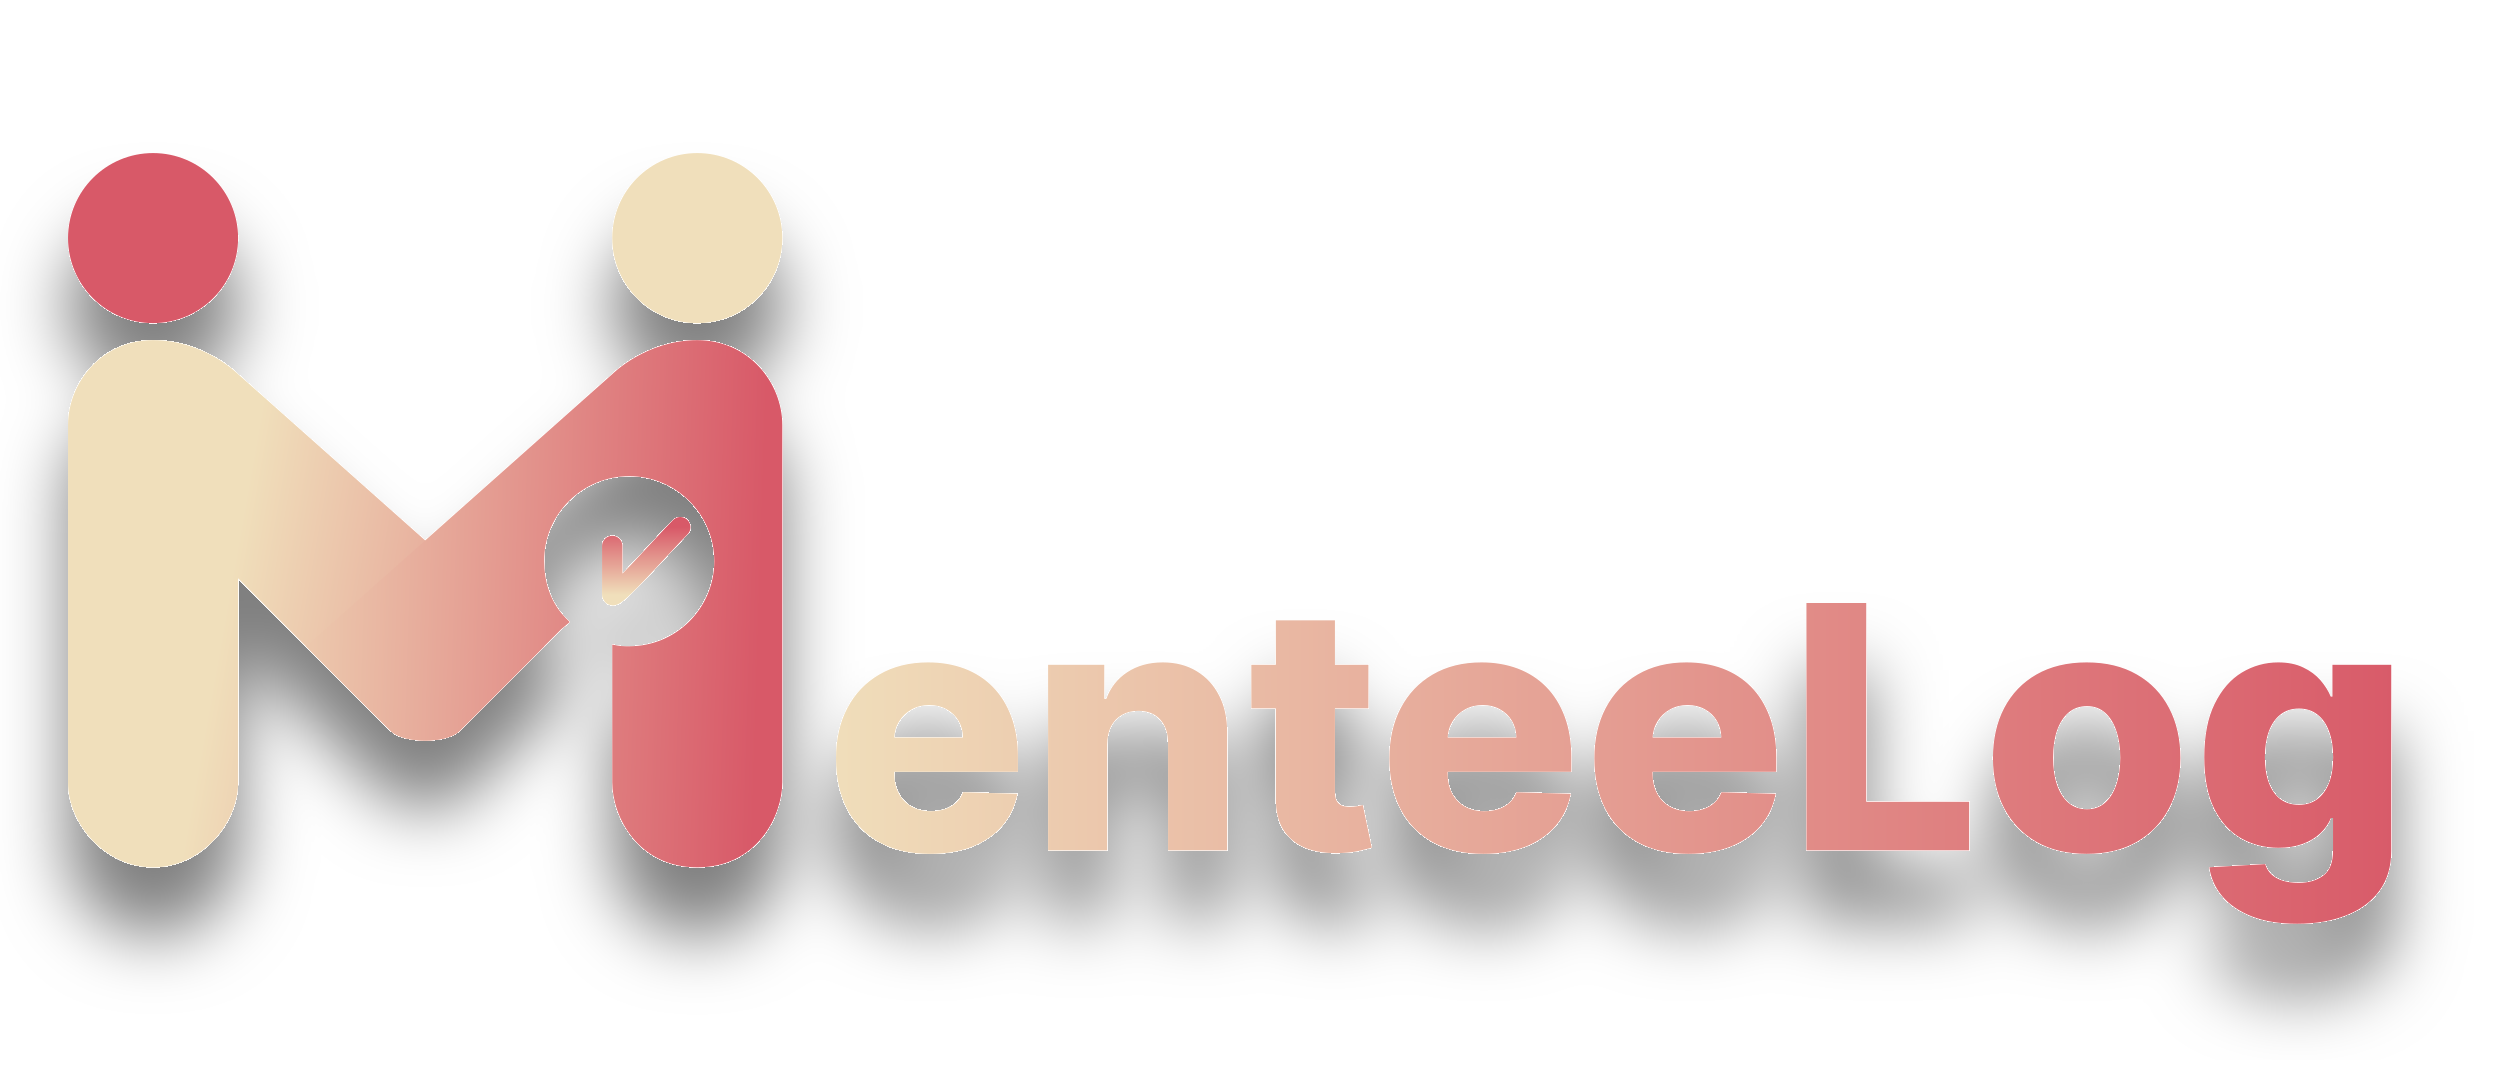
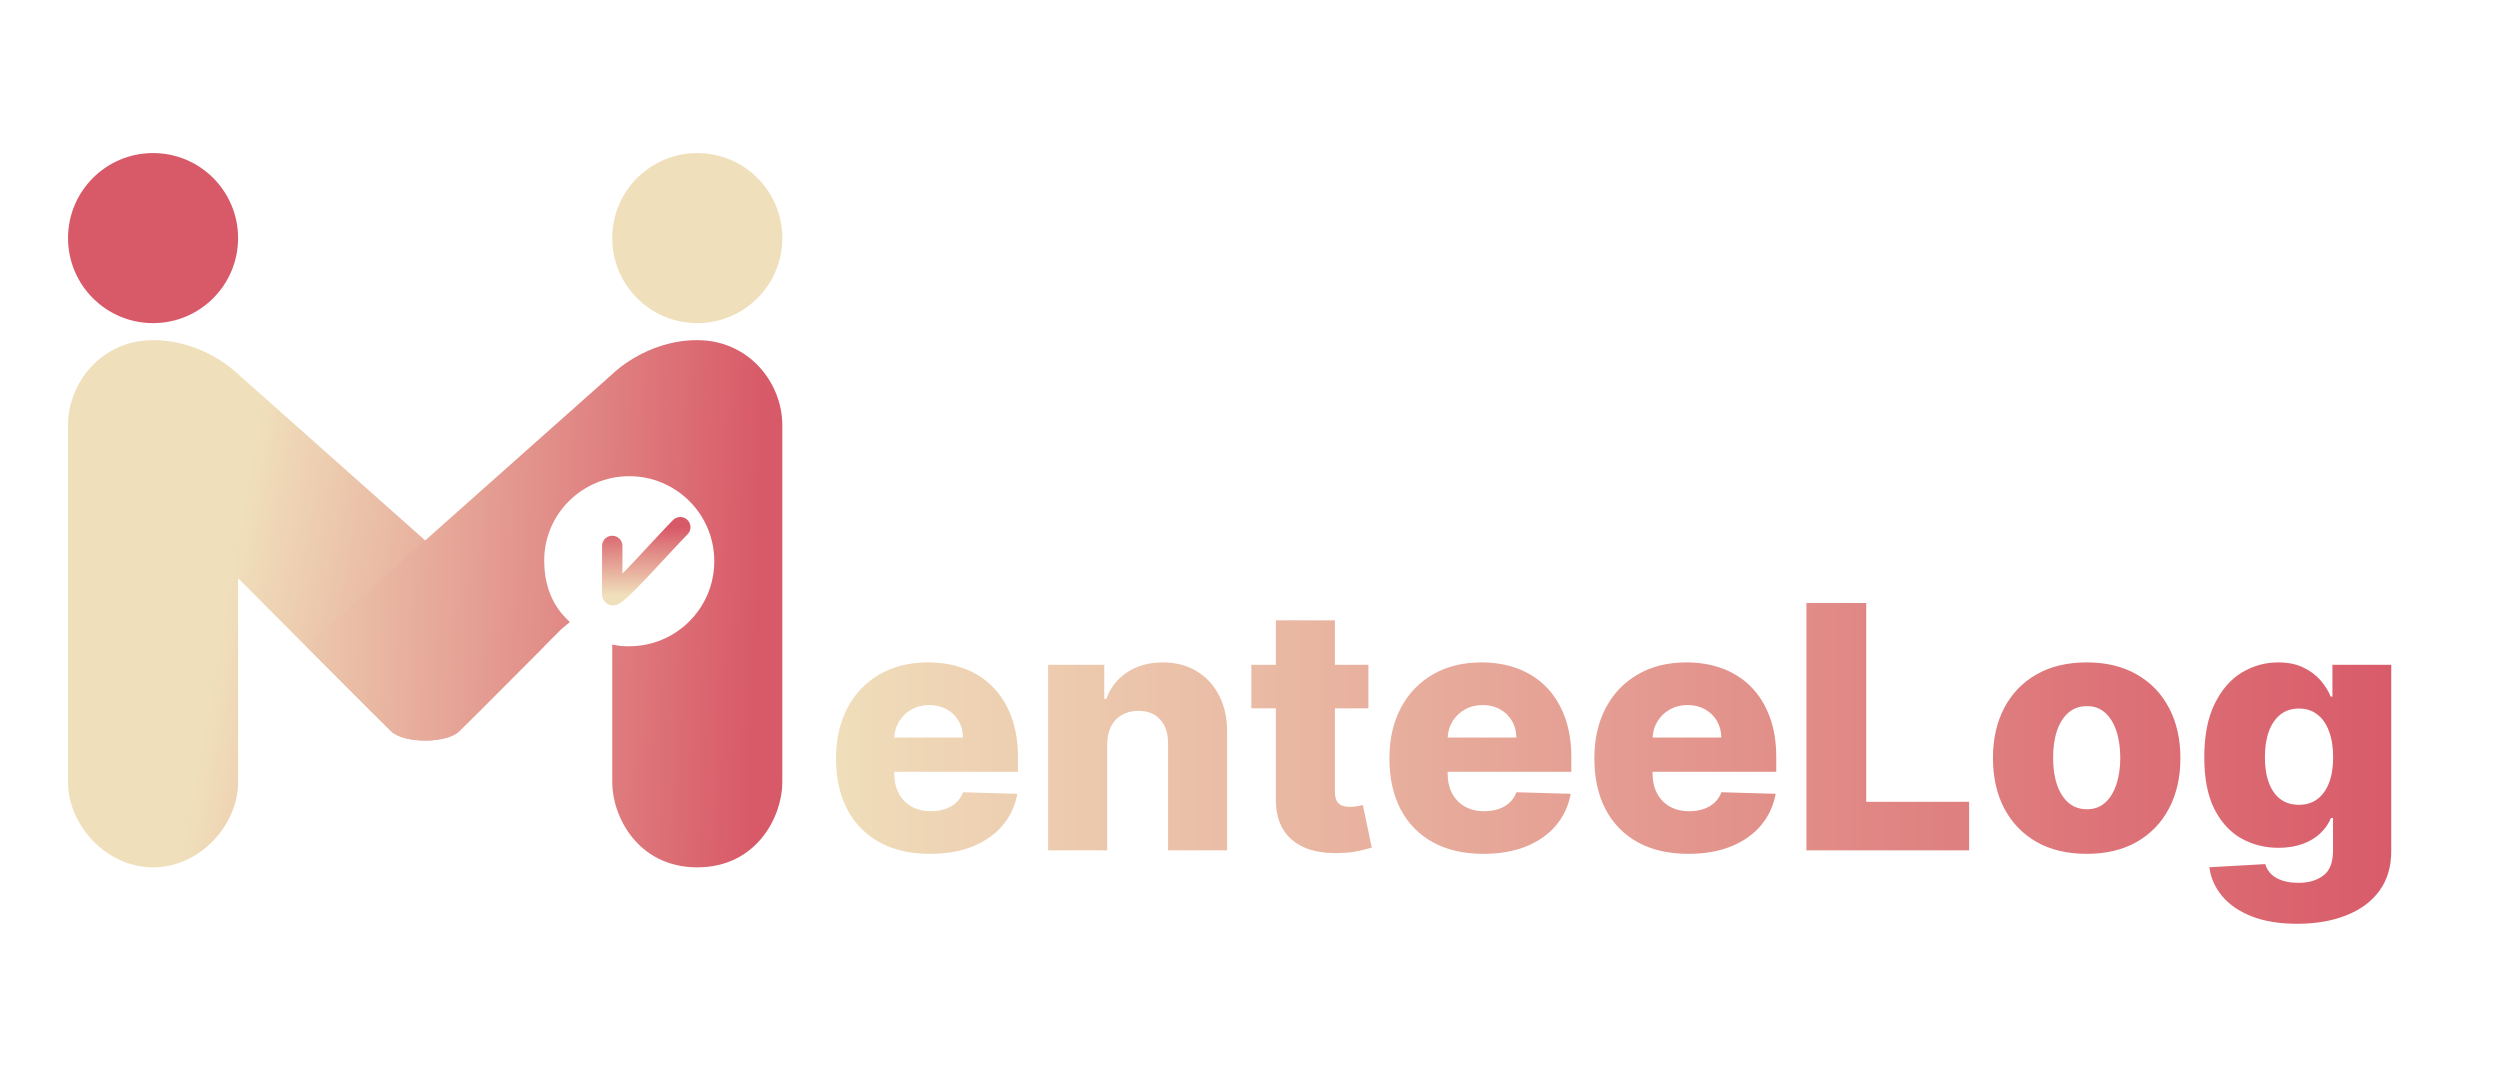
<svg xmlns="http://www.w3.org/2000/svg" width="147" height="63" viewBox="0 0 147 63" fill="none">
-   <g filter="url(#filter0_d_1825_56433)">
+   <g shape-rendering="geometricPrecision">
    <path d="M46 14C46 16.761 43.761 19 41 19C38.239 19 36 16.761 36 14C36 11.239 38.239 9 41 9C43.761 9 46 11.239 46 14Z" fill="#F0DFBB" />
    <path d="M9 20C5.976 20 4 22.5 4 25V46C4 48.5 6.239 51 9 51C11.761 51 14 48.5 14 46V34C14 34 22.244 42.273 23 43C23.756 43.727 26.244 43.727 27 43C27.756 42.273 32 38 32 38L14 22C14 22 12.024 20 9 20Z" fill="url(#paint0_linear_1825_56433)" />
    <path d="M14 14C14 16.761 11.761 19 9 19C6.239 19 4 16.761 4 14C4 11.239 6.239 9 9 9C11.761 9 14 11.239 14 14Z" fill="#D85968" />
    <path d="M36 32.103C36 32.103 36.004 34.48 36 34.956C36.004 35.431 39.044 31.951 40 31" stroke="url(#paint1_linear_1825_56433)" stroke-width="1.2" stroke-linecap="round" />
    <path d="M41 20C44.024 20 46 22.5 46 25V46C46 48 44.5 51 41 51C37.5 51 36 48 36 46V37.9C36.5 38 36.608 38 37 38C39.761 37.998 42 35.761 42 33C42 30.239 39.761 28 37 28C34.239 28 31.972 30.239 32 33C32 35.5 33.5 36.5 33.5 36.58L33 37C33 37 27.478 42.541 27 43C26.244 43.727 23.756 43.727 23 43C22.244 42.273 18 38 18 38L36 22C36 22 37.976 20 41 20Z" fill="url(#paint2_linear_1825_56433)" />
    <path d="M54.677 50.206C53.536 50.206 52.551 49.981 51.722 49.531C50.898 49.077 50.264 48.43 49.819 47.592C49.379 46.749 49.158 45.748 49.158 44.588C49.158 43.461 49.381 42.476 49.826 41.633C50.271 40.786 50.898 40.128 51.708 39.659C52.518 39.186 53.472 38.949 54.57 38.949C55.347 38.949 56.057 39.07 56.701 39.311C57.345 39.553 57.901 39.91 58.37 40.383C58.839 40.857 59.203 41.442 59.464 42.138C59.724 42.829 59.854 43.622 59.854 44.517V45.383H50.373V43.367H56.623C56.618 42.997 56.531 42.668 56.36 42.379C56.19 42.09 55.955 41.865 55.657 41.705C55.363 41.539 55.025 41.456 54.641 41.456C54.253 41.456 53.905 41.544 53.597 41.719C53.289 41.889 53.046 42.124 52.866 42.422C52.686 42.715 52.591 43.049 52.582 43.423V45.476C52.582 45.921 52.669 46.312 52.844 46.648C53.02 46.979 53.268 47.237 53.59 47.422C53.912 47.606 54.296 47.699 54.741 47.699C55.048 47.699 55.328 47.656 55.579 47.571C55.83 47.486 56.045 47.36 56.225 47.195C56.405 47.029 56.54 46.825 56.63 46.584L59.819 46.676C59.686 47.391 59.395 48.014 58.945 48.544C58.5 49.07 57.916 49.479 57.191 49.773C56.467 50.062 55.629 50.206 54.677 50.206ZM65.101 43.778V50H61.628V39.091H64.931V41.094H65.052C65.293 40.426 65.705 39.903 66.287 39.524C66.87 39.141 67.563 38.949 68.368 38.949C69.135 38.949 69.8 39.122 70.364 39.467C70.932 39.808 71.373 40.286 71.685 40.902C72.002 41.513 72.159 42.228 72.154 43.047V50H68.681V43.729C68.686 43.123 68.532 42.649 68.219 42.308C67.911 41.967 67.483 41.797 66.934 41.797C66.569 41.797 66.247 41.877 65.968 42.038C65.693 42.195 65.48 42.419 65.329 42.713C65.182 43.007 65.106 43.362 65.101 43.778ZM80.462 39.091V41.648H73.579V39.091H80.462ZM75.021 36.477H78.494V46.57C78.494 46.783 78.528 46.956 78.594 47.088C78.665 47.216 78.767 47.308 78.899 47.365C79.032 47.417 79.19 47.443 79.375 47.443C79.508 47.443 79.647 47.431 79.794 47.408C79.945 47.379 80.059 47.356 80.135 47.337L80.66 49.844C80.495 49.891 80.26 49.95 79.957 50.021C79.659 50.092 79.302 50.137 78.885 50.156C78.07 50.194 77.372 50.099 76.79 49.872C76.212 49.64 75.769 49.28 75.462 48.793C75.159 48.305 75.012 47.692 75.021 46.953V36.477ZM87.216 50.206C86.075 50.206 85.09 49.981 84.261 49.531C83.438 49.077 82.803 48.43 82.358 47.592C81.918 46.749 81.697 45.748 81.697 44.588C81.697 43.461 81.92 42.476 82.365 41.633C82.81 40.786 83.438 40.128 84.247 39.659C85.057 39.186 86.011 38.949 87.109 38.949C87.886 38.949 88.596 39.07 89.24 39.311C89.884 39.553 90.44 39.91 90.909 40.383C91.378 40.857 91.742 41.442 92.003 42.138C92.263 42.829 92.394 43.622 92.394 44.517V45.383H82.912V43.367H89.162C89.157 42.997 89.07 42.668 88.899 42.379C88.729 42.09 88.494 41.865 88.196 41.705C87.903 41.539 87.564 41.456 87.18 41.456C86.792 41.456 86.444 41.544 86.136 41.719C85.829 41.889 85.585 42.124 85.405 42.422C85.225 42.715 85.13 43.049 85.121 43.423V45.476C85.121 45.921 85.208 46.312 85.383 46.648C85.559 46.979 85.807 47.237 86.129 47.422C86.451 47.606 86.835 47.699 87.28 47.699C87.588 47.699 87.867 47.656 88.118 47.571C88.369 47.486 88.584 47.36 88.764 47.195C88.944 47.029 89.079 46.825 89.169 46.584L92.358 46.676C92.225 47.391 91.934 48.014 91.484 48.544C91.039 49.07 90.454 49.479 89.73 49.773C89.006 50.062 88.168 50.206 87.216 50.206ZM99.267 50.206C98.126 50.206 97.141 49.981 96.312 49.531C95.488 49.077 94.854 48.43 94.409 47.592C93.968 46.749 93.748 45.748 93.748 44.588C93.748 43.461 93.971 42.476 94.416 41.633C94.861 40.786 95.488 40.128 96.298 39.659C97.108 39.186 98.062 38.949 99.16 38.949C99.937 38.949 100.647 39.07 101.291 39.311C101.935 39.553 102.491 39.91 102.96 40.383C103.429 40.857 103.793 41.442 104.054 42.138C104.314 42.829 104.444 43.622 104.444 44.517V45.383H94.963V43.367H101.213C101.208 42.997 101.12 42.668 100.95 42.379C100.779 42.09 100.545 41.865 100.247 41.705C99.953 41.539 99.615 41.456 99.231 41.456C98.843 41.456 98.495 41.544 98.187 41.719C97.879 41.889 97.635 42.124 97.456 42.422C97.276 42.715 97.181 43.049 97.171 43.423V45.476C97.171 45.921 97.259 46.312 97.434 46.648C97.609 46.979 97.858 47.237 98.18 47.422C98.502 47.606 98.885 47.699 99.331 47.699C99.638 47.699 99.918 47.656 100.169 47.571C100.42 47.486 100.635 47.36 100.815 47.195C100.995 47.029 101.13 46.825 101.22 46.584L104.409 46.676C104.276 47.391 103.985 48.014 103.535 48.544C103.09 49.07 102.505 49.479 101.781 49.773C101.056 50.062 100.218 50.206 99.267 50.206ZM106.218 50V35.455H109.734V47.145H115.785V50H106.218ZM122.697 50.206C121.551 50.206 120.566 49.972 119.743 49.503C118.923 49.029 118.291 48.371 117.846 47.528C117.406 46.681 117.186 45.698 117.186 44.581C117.186 43.459 117.406 42.476 117.846 41.633C118.291 40.786 118.923 40.128 119.743 39.659C120.566 39.186 121.551 38.949 122.697 38.949C123.843 38.949 124.825 39.186 125.645 39.659C126.468 40.128 127.1 40.786 127.541 41.633C127.986 42.476 128.208 43.459 128.208 44.581C128.208 45.698 127.986 46.681 127.541 47.528C127.1 48.371 126.468 49.029 125.645 49.503C124.825 49.972 123.843 50.206 122.697 50.206ZM122.718 47.585C123.135 47.585 123.488 47.457 123.777 47.202C124.065 46.946 124.286 46.591 124.437 46.136C124.593 45.682 124.672 45.156 124.672 44.56C124.672 43.954 124.593 43.423 124.437 42.969C124.286 42.514 124.065 42.159 123.777 41.903C123.488 41.648 123.135 41.52 122.718 41.52C122.288 41.52 121.923 41.648 121.625 41.903C121.331 42.159 121.106 42.514 120.95 42.969C120.798 43.423 120.723 43.954 120.723 44.56C120.723 45.156 120.798 45.682 120.95 46.136C121.106 46.591 121.331 46.946 121.625 47.202C121.923 47.457 122.288 47.585 122.718 47.585ZM135.073 54.318C134.036 54.318 133.148 54.174 132.409 53.885C131.671 53.596 131.091 53.201 130.669 52.699C130.248 52.197 129.995 51.629 129.909 50.994L133.198 50.81C133.259 51.032 133.373 51.226 133.539 51.392C133.709 51.558 133.929 51.686 134.199 51.776C134.474 51.865 134.796 51.91 135.165 51.91C135.748 51.91 136.228 51.769 136.607 51.484C136.99 51.205 137.182 50.715 137.182 50.014V48.097H137.061C136.924 48.433 136.716 48.733 136.436 48.999C136.157 49.264 135.809 49.472 135.392 49.624C134.98 49.775 134.507 49.851 133.972 49.851C133.176 49.851 132.447 49.666 131.784 49.297C131.126 48.923 130.598 48.345 130.201 47.564C129.808 46.778 129.611 45.767 129.611 44.531C129.611 43.258 129.815 42.209 130.222 41.385C130.629 40.556 131.162 39.943 131.82 39.545C132.483 39.148 133.195 38.949 133.958 38.949C134.531 38.949 135.021 39.048 135.428 39.247C135.84 39.441 136.178 39.692 136.444 40C136.709 40.308 136.91 40.627 137.047 40.959H137.147V39.091H140.605V50.043C140.605 50.966 140.373 51.745 139.909 52.379C139.445 53.014 138.797 53.494 137.963 53.821C137.13 54.153 136.167 54.318 135.073 54.318ZM135.179 47.322C135.601 47.322 135.961 47.211 136.259 46.989C136.557 46.766 136.787 46.447 136.948 46.03C137.109 45.613 137.189 45.114 137.189 44.531C137.189 43.939 137.109 43.43 136.948 43.004C136.792 42.573 136.562 42.242 136.259 42.01C135.961 41.778 135.601 41.662 135.179 41.662C134.748 41.662 134.384 41.78 134.086 42.017C133.787 42.254 133.56 42.588 133.404 43.019C133.252 43.445 133.176 43.949 133.176 44.531C133.176 45.114 133.255 45.613 133.411 46.03C133.567 46.447 133.792 46.766 134.086 46.989C134.384 47.211 134.748 47.322 135.179 47.322Z" fill="url(#paint3_linear_1825_56433)" />
  </g>
  <defs>
    <filter id="filter0_d_1825_56433" x="0" y="0" width="146.098" height="62.318" filterUnits="userSpaceOnUse" color-interpolation-filters="sRGB">
      <feFlood flood-opacity="0" result="BackgroundImageFix" />
      <feColorMatrix in="SourceAlpha" type="matrix" values="0 0 0 0 0 0 0 0 0 0 0 0 0 0 0 0 0 0 127 0" result="hardAlpha" />
      <feOffset dy="4" />
      <feGaussianBlur stdDeviation="2" />
      <feComposite in2="hardAlpha" operator="out" />
      <feColorMatrix type="matrix" values="0 0 0 0 0 0 0 0 0 0 0 0 0 0 0 0 0 0 0.5 0" />
      <feBlend mode="normal" in2="BackgroundImageFix" result="effect1_dropShadow_1825_56433" />
      <feBlend mode="normal" in="SourceGraphic" in2="effect1_dropShadow_1825_56433" result="shape" />
    </filter>
    <linearGradient id="paint0_linear_1825_56433" x1="15" y1="26" x2="46" y2="31.5" gradientUnits="userSpaceOnUse">
      <stop stop-color="#F0DFBB" />
      <stop offset="1" stop-color="#D85968" />
    </linearGradient>
    <linearGradient id="paint1_linear_1825_56433" x1="38" y1="31" x2="38" y2="35" gradientUnits="userSpaceOnUse">
      <stop stop-color="#D85968" />
      <stop offset="1" stop-color="#F0DFBB" />
    </linearGradient>
    <linearGradient id="paint2_linear_1825_56433" x1="45" y1="26.5" x2="13" y2="25.5" gradientUnits="userSpaceOnUse">
      <stop stop-color="#D85968" />
      <stop offset="1" stop-color="#F0DFBB" />
    </linearGradient>
    <linearGradient id="paint3_linear_1825_56433" x1="48.098" y1="42.5" x2="142.098" y2="42.5" gradientUnits="userSpaceOnUse">
      <stop stop-color="#F0DFBB" />
      <stop offset="1" stop-color="#D85968" />
    </linearGradient>
  </defs>
</svg>
